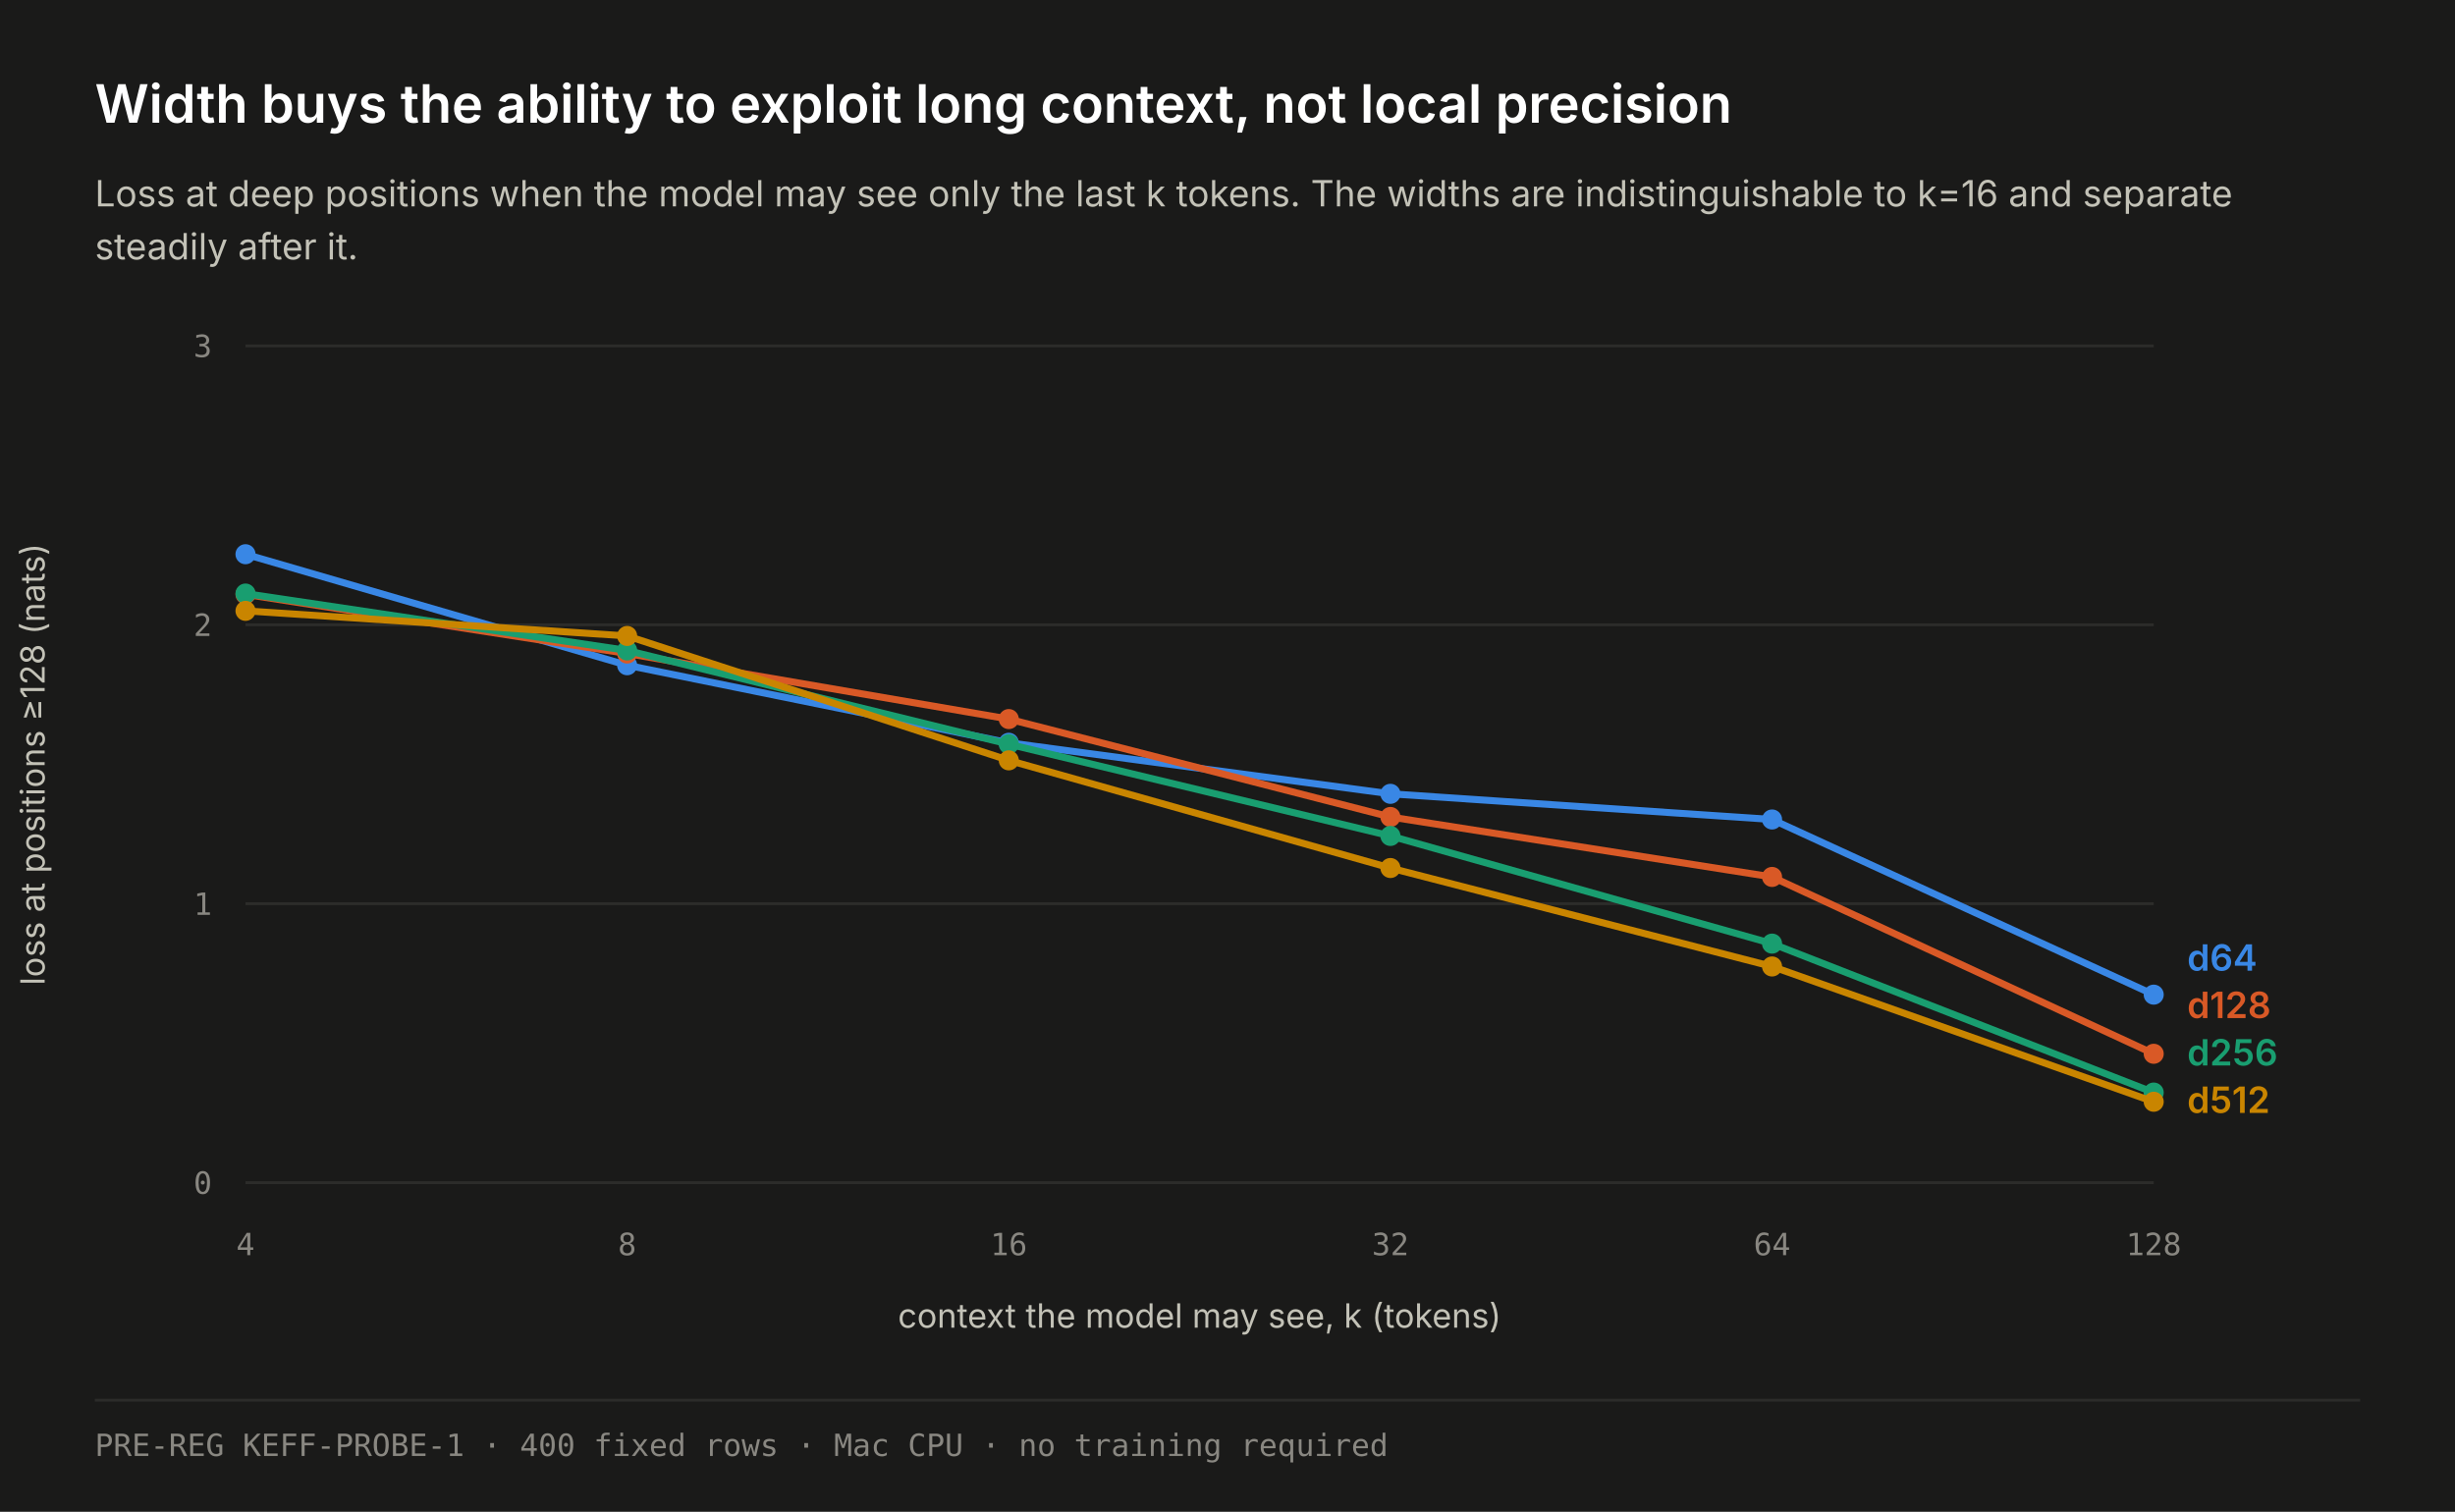
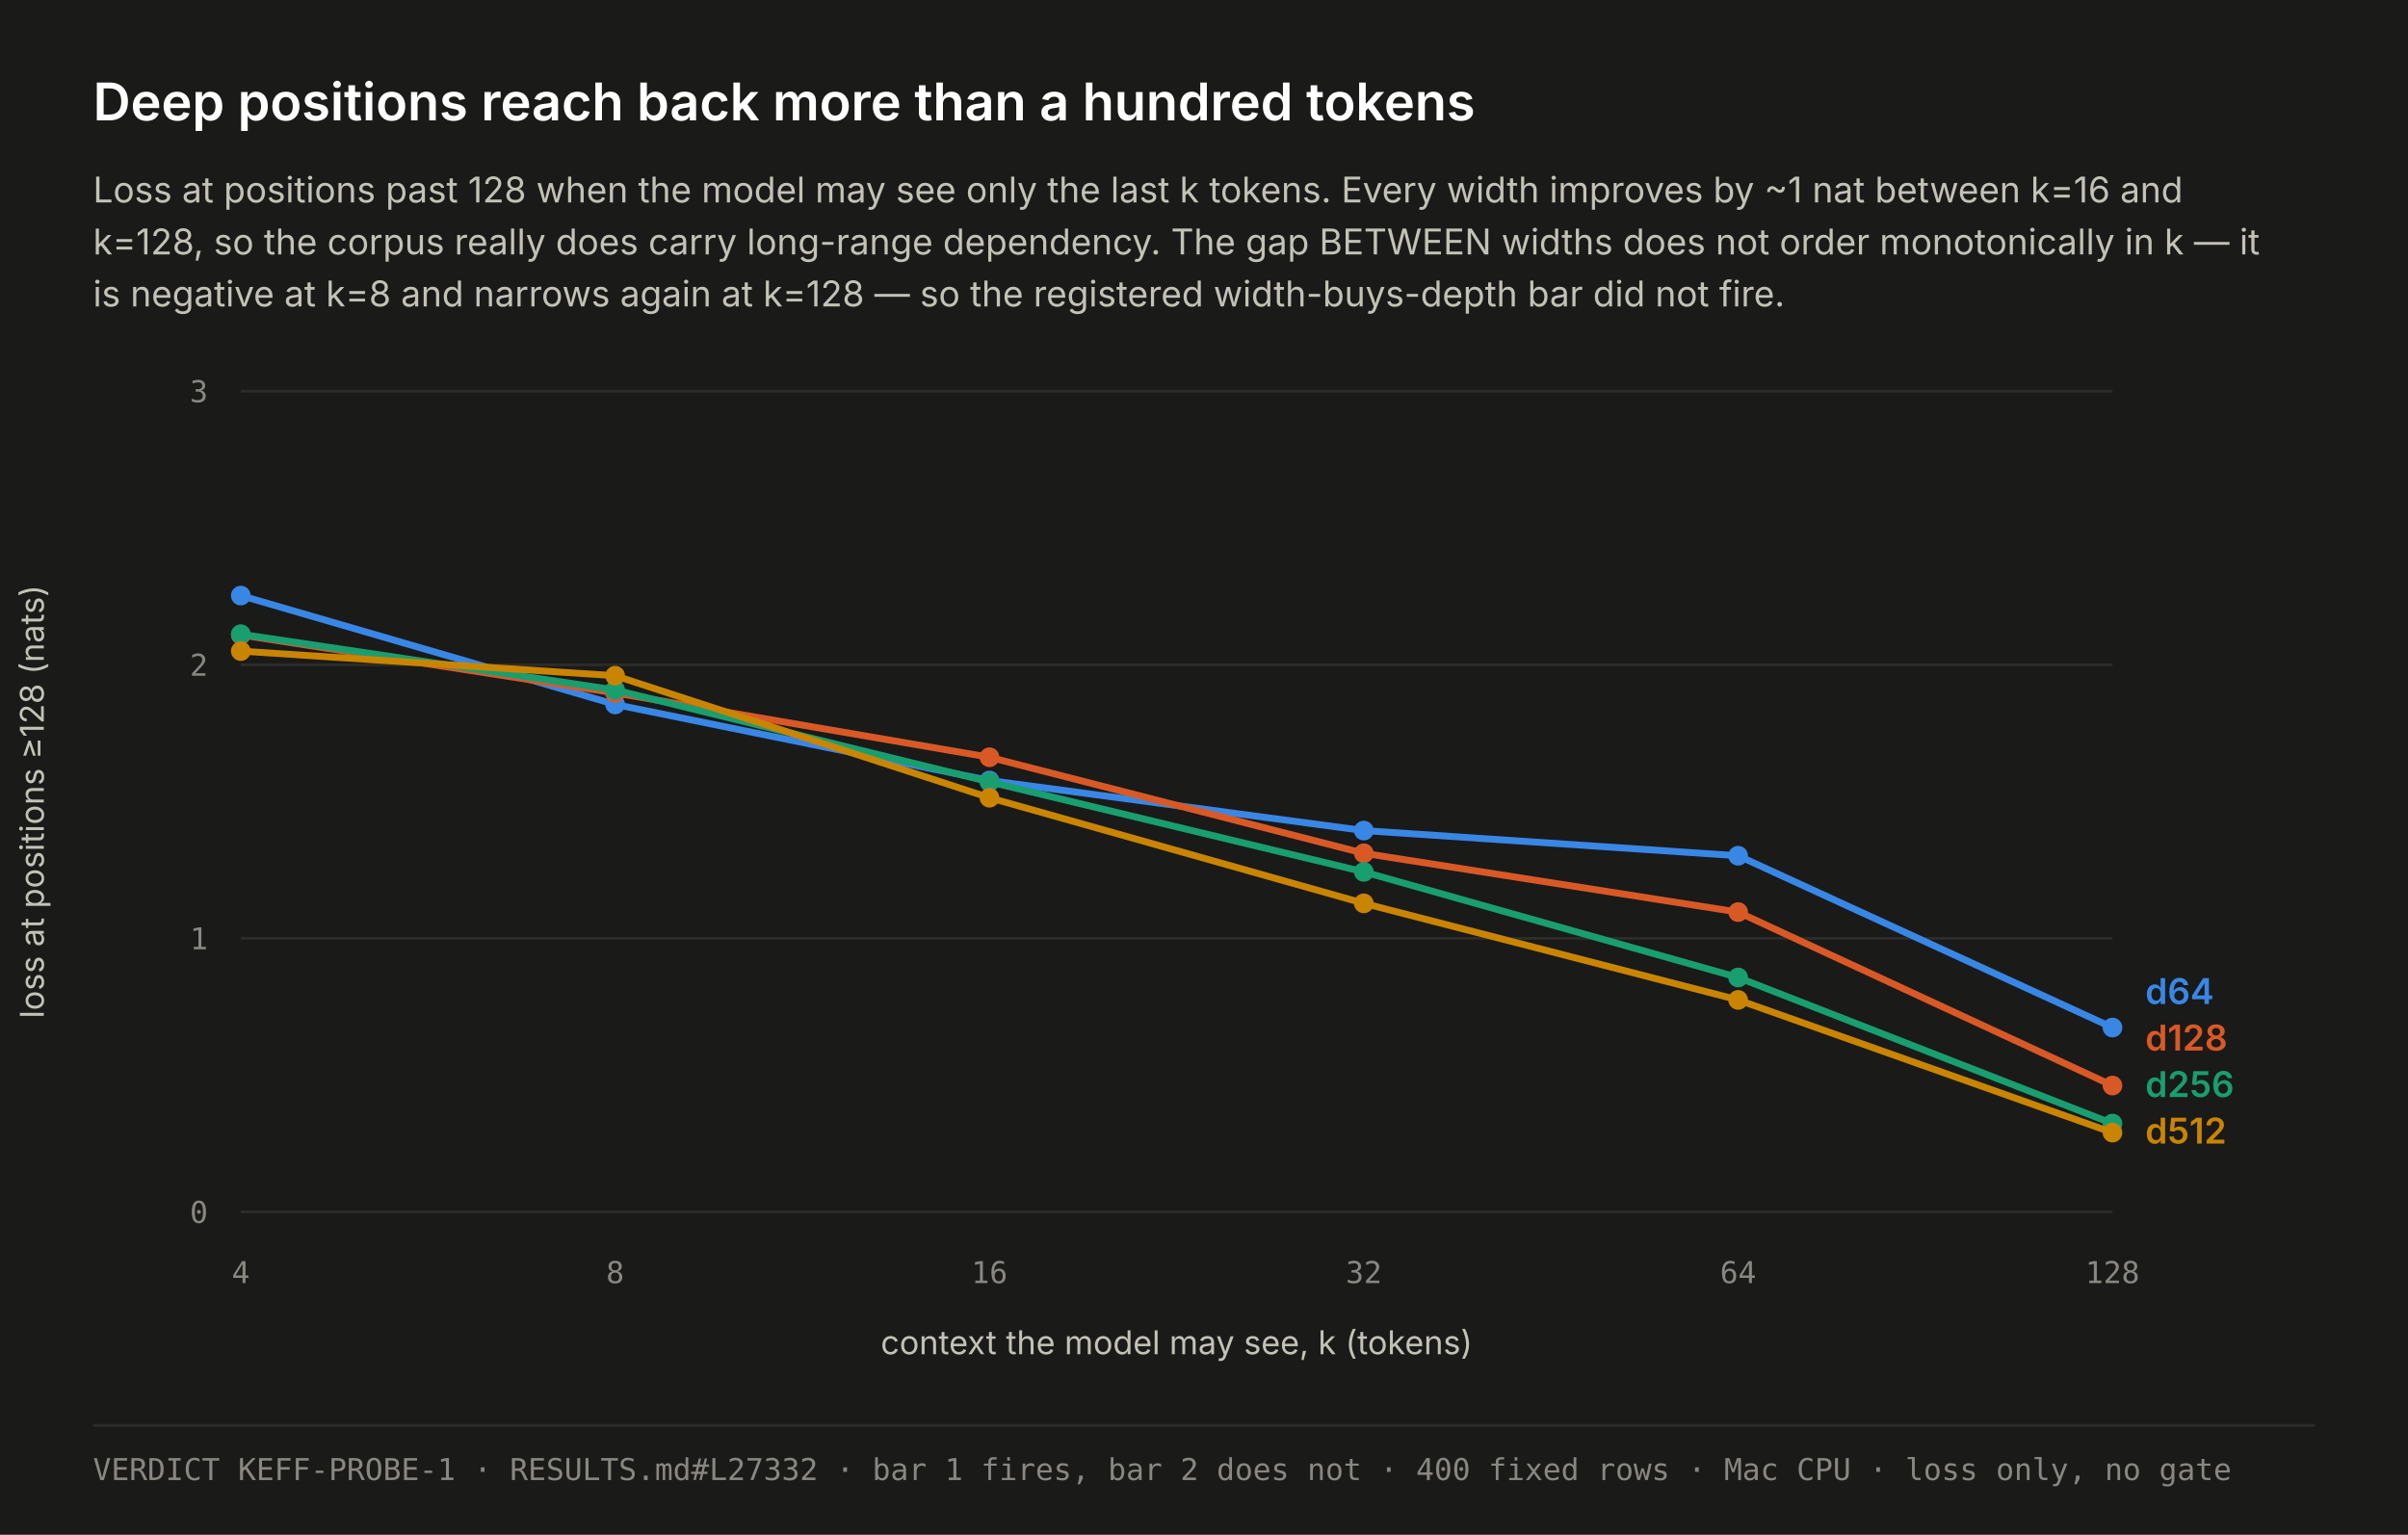
- <svg xmlns="http://www.w3.org/2000/svg" width="880" height="542" viewBox="0 0 880 542" role="img">
-   <rect width="880" height="542" fill="#1a1a19" />
-   <text x="34" y="44" font-family="Inter, -apple-system, BlinkMacSystemFont, 'Segoe UI', sans-serif" font-size="19" font-weight="600" fill="#ffffff">Width buys the ability to exploit long context, not local precision</text>
-   <text x="34" y="74" font-family="Inter, -apple-system, BlinkMacSystemFont, 'Segoe UI', sans-serif" font-size="13" fill="#c3c2b7">Loss at deep positions when the model may see only the last k tokens. The widths are indistinguishable to k=16 and separate</text>
-   <text x="34" y="93" font-family="Inter, -apple-system, BlinkMacSystemFont, 'Segoe UI', sans-serif" font-size="13" fill="#c3c2b7">steadily after it.</text>
-   <line x1="88" y1="424.0" x2="772" y2="424.0" stroke="#2c2c2a" stroke-width="1" />
-   <text x="76" y="428.0" text-anchor="end" font-family="'JetBrains Mono', ui-monospace, SFMono-Regular, Menlo, monospace" font-size="11" fill="#898781">0</text>
-   <line x1="88" y1="324.0" x2="772" y2="324.0" stroke="#2c2c2a" stroke-width="1" />
-   <text x="76" y="328.0" text-anchor="end" font-family="'JetBrains Mono', ui-monospace, SFMono-Regular, Menlo, monospace" font-size="11" fill="#898781">1</text>
-   <line x1="88" y1="224.0" x2="772" y2="224.0" stroke="#2c2c2a" stroke-width="1" />
-   <text x="76" y="228.0" text-anchor="end" font-family="'JetBrains Mono', ui-monospace, SFMono-Regular, Menlo, monospace" font-size="11" fill="#898781">2</text>
-   <line x1="88" y1="124.0" x2="772" y2="124.0" stroke="#2c2c2a" stroke-width="1" />
-   <text x="76" y="128.0" text-anchor="end" font-family="'JetBrains Mono', ui-monospace, SFMono-Regular, Menlo, monospace" font-size="11" fill="#898781">3</text>
-   <text x="88.0" y="450" text-anchor="middle" font-family="'JetBrains Mono', ui-monospace, SFMono-Regular, Menlo, monospace" font-size="11" fill="#898781">4</text>
-   <text x="224.8" y="450" text-anchor="middle" font-family="'JetBrains Mono', ui-monospace, SFMono-Regular, Menlo, monospace" font-size="11" fill="#898781">8</text>
-   <text x="361.6" y="450" text-anchor="middle" font-family="'JetBrains Mono', ui-monospace, SFMono-Regular, Menlo, monospace" font-size="11" fill="#898781">16</text>
-   <text x="498.4" y="450" text-anchor="middle" font-family="'JetBrains Mono', ui-monospace, SFMono-Regular, Menlo, monospace" font-size="11" fill="#898781">32</text>
-   <text x="635.2" y="450" text-anchor="middle" font-family="'JetBrains Mono', ui-monospace, SFMono-Regular, Menlo, monospace" font-size="11" fill="#898781">64</text>
-   <text x="772.0" y="450" text-anchor="middle" font-family="'JetBrains Mono', ui-monospace, SFMono-Regular, Menlo, monospace" font-size="11" fill="#898781">128</text>
-   <polyline points="88.0,198.7 224.8,238.5 361.6,266.3 498.4,284.6 635.2,293.8 772.0,356.6" fill="none" stroke="#3987e5" stroke-width="2.5" stroke-linecap="round" stroke-linejoin="round" />
-   <circle cx="88.0" cy="198.7" r="3.6" fill="#3987e5" />
-   <circle cx="224.8" cy="238.5" r="3.6" fill="#3987e5" />
-   <circle cx="361.6" cy="266.3" r="3.6" fill="#3987e5" />
-   <circle cx="498.4" cy="284.6" r="3.6" fill="#3987e5" />
-   <circle cx="635.2" cy="293.8" r="3.6" fill="#3987e5" />
-   <circle cx="772.0" cy="356.6" r="3.6" fill="#3987e5" />
-   <text x="784" y="348.0" font-family="Inter, -apple-system, BlinkMacSystemFont, 'Segoe UI', sans-serif" font-size="13" font-weight="600" fill="#3987e5">d64</text>
-   <polyline points="88.0,213.1 224.8,234.3 361.6,257.8 498.4,292.9 635.2,314.4 772.0,377.8" fill="none" stroke="#d95926" stroke-width="2.5" stroke-linecap="round" stroke-linejoin="round" />
-   <circle cx="88.0" cy="213.1" r="3.6" fill="#d95926" />
-   <circle cx="224.8" cy="234.3" r="3.6" fill="#d95926" />
-   <circle cx="361.6" cy="257.8" r="3.6" fill="#d95926" />
-   <circle cx="498.4" cy="292.9" r="3.6" fill="#d95926" />
-   <circle cx="635.2" cy="314.4" r="3.6" fill="#d95926" />
-   <circle cx="772.0" cy="377.8" r="3.6" fill="#d95926" />
-   <text x="784" y="365.0" font-family="Inter, -apple-system, BlinkMacSystemFont, 'Segoe UI', sans-serif" font-size="13" font-weight="600" fill="#d95926">d128</text>
-   <polyline points="88.0,212.8 224.8,233.2 361.6,266.8 498.4,299.7 635.2,338.3 772.0,391.7" fill="none" stroke="#199e70" stroke-width="2.5" stroke-linecap="round" stroke-linejoin="round" />
-   <circle cx="88.0" cy="212.8" r="3.6" fill="#199e70" />
-   <circle cx="224.8" cy="233.2" r="3.6" fill="#199e70" />
-   <circle cx="361.6" cy="266.8" r="3.6" fill="#199e70" />
-   <circle cx="498.4" cy="299.7" r="3.6" fill="#199e70" />
-   <circle cx="635.2" cy="338.3" r="3.6" fill="#199e70" />
-   <circle cx="772.0" cy="391.7" r="3.6" fill="#199e70" />
-   <text x="784" y="382.0" font-family="Inter, -apple-system, BlinkMacSystemFont, 'Segoe UI', sans-serif" font-size="13" font-weight="600" fill="#199e70">d256</text>
-   <polyline points="88.0,219.0 224.8,228.0 361.6,272.6 498.4,311.2 635.2,346.5 772.0,395.0" fill="none" stroke="#c98500" stroke-width="2.5" stroke-linecap="round" stroke-linejoin="round" />
-   <circle cx="88.0" cy="219.0" r="3.6" fill="#c98500" />
-   <circle cx="224.8" cy="228.0" r="3.6" fill="#c98500" />
-   <circle cx="361.6" cy="272.6" r="3.6" fill="#c98500" />
-   <circle cx="498.4" cy="311.2" r="3.6" fill="#c98500" />
-   <circle cx="635.2" cy="346.5" r="3.6" fill="#c98500" />
-   <circle cx="772.0" cy="395.0" r="3.6" fill="#c98500" />
-   <text x="784" y="399.0" font-family="Inter, -apple-system, BlinkMacSystemFont, 'Segoe UI', sans-serif" font-size="13" font-weight="600" fill="#c98500">d512</text>
-   <text x="430" y="476" text-anchor="middle" font-family="Inter, -apple-system, BlinkMacSystemFont, 'Segoe UI', sans-serif" font-size="12" fill="#c3c2b7">context the model may see, k (tokens)</text>
-   <text transform="translate(16,274) rotate(-90)" text-anchor="middle" font-family="Inter, -apple-system, BlinkMacSystemFont, 'Segoe UI', sans-serif" font-size="12" fill="#c3c2b7">loss at positions ≥128 (nats)</text>
-   <line x1="34" y1="502" x2="846" y2="502" stroke="#2c2c2a" stroke-width="1" />
-   <text x="34" y="522" font-family="'JetBrains Mono', ui-monospace, SFMono-Regular, Menlo, monospace" font-size="11" fill="#898781">PRE-REG KEFF-PROBE-1 · 400 fixed rows · Mac CPU · no training required</text>
+ <svg xmlns="http://www.w3.org/2000/svg" width="880" height="561" viewBox="0 0 880 561" role="img">
+   <rect width="880" height="561" fill="#1a1a19" />
+   <text x="34" y="44" font-family="Inter, -apple-system, BlinkMacSystemFont, 'Segoe UI', sans-serif" font-size="19" font-weight="600" fill="#ffffff">Deep positions reach back more than a hundred tokens</text>
+   <text x="34" y="74" font-family="Inter, -apple-system, BlinkMacSystemFont, 'Segoe UI', sans-serif" font-size="13" fill="#c3c2b7">Loss at positions past 128 when the model may see only the last k tokens. Every width improves by ~1 nat between k=16 and</text>
+   <text x="34" y="93" font-family="Inter, -apple-system, BlinkMacSystemFont, 'Segoe UI', sans-serif" font-size="13" fill="#c3c2b7">k=128, so the corpus really does carry long-range dependency. The gap BETWEEN widths does not order monotonically in k — it</text>
+   <text x="34" y="112" font-family="Inter, -apple-system, BlinkMacSystemFont, 'Segoe UI', sans-serif" font-size="13" fill="#c3c2b7">is negative at k=8 and narrows again at k=128 — so the registered width-buys-depth bar did not fire.</text>
+   <line x1="88" y1="443.0" x2="772" y2="443.0" stroke="#2c2c2a" stroke-width="1" />
+   <text x="76" y="447.0" text-anchor="end" font-family="'JetBrains Mono', ui-monospace, SFMono-Regular, Menlo, monospace" font-size="11" fill="#898781">0</text>
+   <line x1="88" y1="343.0" x2="772" y2="343.0" stroke="#2c2c2a" stroke-width="1" />
+   <text x="76" y="347.0" text-anchor="end" font-family="'JetBrains Mono', ui-monospace, SFMono-Regular, Menlo, monospace" font-size="11" fill="#898781">1</text>
+   <line x1="88" y1="243.0" x2="772" y2="243.0" stroke="#2c2c2a" stroke-width="1" />
+   <text x="76" y="247.0" text-anchor="end" font-family="'JetBrains Mono', ui-monospace, SFMono-Regular, Menlo, monospace" font-size="11" fill="#898781">2</text>
+   <line x1="88" y1="143.0" x2="772" y2="143.0" stroke="#2c2c2a" stroke-width="1" />
+   <text x="76" y="147.0" text-anchor="end" font-family="'JetBrains Mono', ui-monospace, SFMono-Regular, Menlo, monospace" font-size="11" fill="#898781">3</text>
+   <text x="88.0" y="469" text-anchor="middle" font-family="'JetBrains Mono', ui-monospace, SFMono-Regular, Menlo, monospace" font-size="11" fill="#898781">4</text>
+   <text x="224.8" y="469" text-anchor="middle" font-family="'JetBrains Mono', ui-monospace, SFMono-Regular, Menlo, monospace" font-size="11" fill="#898781">8</text>
+   <text x="361.6" y="469" text-anchor="middle" font-family="'JetBrains Mono', ui-monospace, SFMono-Regular, Menlo, monospace" font-size="11" fill="#898781">16</text>
+   <text x="498.4" y="469" text-anchor="middle" font-family="'JetBrains Mono', ui-monospace, SFMono-Regular, Menlo, monospace" font-size="11" fill="#898781">32</text>
+   <text x="635.2" y="469" text-anchor="middle" font-family="'JetBrains Mono', ui-monospace, SFMono-Regular, Menlo, monospace" font-size="11" fill="#898781">64</text>
+   <text x="772.0" y="469" text-anchor="middle" font-family="'JetBrains Mono', ui-monospace, SFMono-Regular, Menlo, monospace" font-size="11" fill="#898781">128</text>
+   <polyline points="88.0,217.7 224.8,257.5 361.6,285.3 498.4,303.6 635.2,312.8 772.0,375.6" fill="none" stroke="#3987e5" stroke-width="2.5" stroke-linecap="round" stroke-linejoin="round" />
+   <circle cx="88.0" cy="217.7" r="3.6" fill="#3987e5" />
+   <circle cx="224.8" cy="257.5" r="3.6" fill="#3987e5" />
+   <circle cx="361.6" cy="285.3" r="3.6" fill="#3987e5" />
+   <circle cx="498.4" cy="303.6" r="3.6" fill="#3987e5" />
+   <circle cx="635.2" cy="312.8" r="3.6" fill="#3987e5" />
+   <circle cx="772.0" cy="375.6" r="3.6" fill="#3987e5" />
+   <text x="784" y="367.0" font-family="Inter, -apple-system, BlinkMacSystemFont, 'Segoe UI', sans-serif" font-size="13" font-weight="600" fill="#3987e5">d64</text>
+   <polyline points="88.0,232.1 224.8,253.3 361.6,276.8 498.4,311.9 635.2,333.4 772.0,396.8" fill="none" stroke="#d95926" stroke-width="2.5" stroke-linecap="round" stroke-linejoin="round" />
+   <circle cx="88.0" cy="232.1" r="3.6" fill="#d95926" />
+   <circle cx="224.8" cy="253.3" r="3.6" fill="#d95926" />
+   <circle cx="361.6" cy="276.8" r="3.6" fill="#d95926" />
+   <circle cx="498.4" cy="311.9" r="3.6" fill="#d95926" />
+   <circle cx="635.2" cy="333.4" r="3.6" fill="#d95926" />
+   <circle cx="772.0" cy="396.8" r="3.6" fill="#d95926" />
+   <text x="784" y="384.0" font-family="Inter, -apple-system, BlinkMacSystemFont, 'Segoe UI', sans-serif" font-size="13" font-weight="600" fill="#d95926">d128</text>
+   <polyline points="88.0,231.8 224.8,252.2 361.6,285.8 498.4,318.7 635.2,357.3 772.0,410.7" fill="none" stroke="#199e70" stroke-width="2.5" stroke-linecap="round" stroke-linejoin="round" />
+   <circle cx="88.0" cy="231.8" r="3.6" fill="#199e70" />
+   <circle cx="224.8" cy="252.2" r="3.6" fill="#199e70" />
+   <circle cx="361.6" cy="285.8" r="3.6" fill="#199e70" />
+   <circle cx="498.4" cy="318.7" r="3.6" fill="#199e70" />
+   <circle cx="635.2" cy="357.3" r="3.6" fill="#199e70" />
+   <circle cx="772.0" cy="410.7" r="3.6" fill="#199e70" />
+   <text x="784" y="401.0" font-family="Inter, -apple-system, BlinkMacSystemFont, 'Segoe UI', sans-serif" font-size="13" font-weight="600" fill="#199e70">d256</text>
+   <polyline points="88.0,238.0 224.8,247.0 361.6,291.6 498.4,330.2 635.2,365.5 772.0,414.0" fill="none" stroke="#c98500" stroke-width="2.5" stroke-linecap="round" stroke-linejoin="round" />
+   <circle cx="88.0" cy="238.0" r="3.6" fill="#c98500" />
+   <circle cx="224.8" cy="247.0" r="3.6" fill="#c98500" />
+   <circle cx="361.6" cy="291.6" r="3.6" fill="#c98500" />
+   <circle cx="498.4" cy="330.2" r="3.6" fill="#c98500" />
+   <circle cx="635.2" cy="365.5" r="3.6" fill="#c98500" />
+   <circle cx="772.0" cy="414.0" r="3.6" fill="#c98500" />
+   <text x="784" y="418.0" font-family="Inter, -apple-system, BlinkMacSystemFont, 'Segoe UI', sans-serif" font-size="13" font-weight="600" fill="#c98500">d512</text>
+   <text x="430" y="495" text-anchor="middle" font-family="Inter, -apple-system, BlinkMacSystemFont, 'Segoe UI', sans-serif" font-size="12" fill="#c3c2b7">context the model may see, k (tokens)</text>
+   <text transform="translate(16,293) rotate(-90)" text-anchor="middle" font-family="Inter, -apple-system, BlinkMacSystemFont, 'Segoe UI', sans-serif" font-size="12" fill="#c3c2b7">loss at positions ≥128 (nats)</text>
+   <line x1="34" y1="521" x2="846" y2="521" stroke="#2c2c2a" stroke-width="1" />
+   <text x="34" y="541" font-family="'JetBrains Mono', ui-monospace, SFMono-Regular, Menlo, monospace" font-size="11" fill="#898781">VERDICT KEFF-PROBE-1 · RESULTS.md#L27332 · bar 1 fires, bar 2 does not · 400 fixed rows · Mac CPU · loss only, no gate</text>
</svg>
